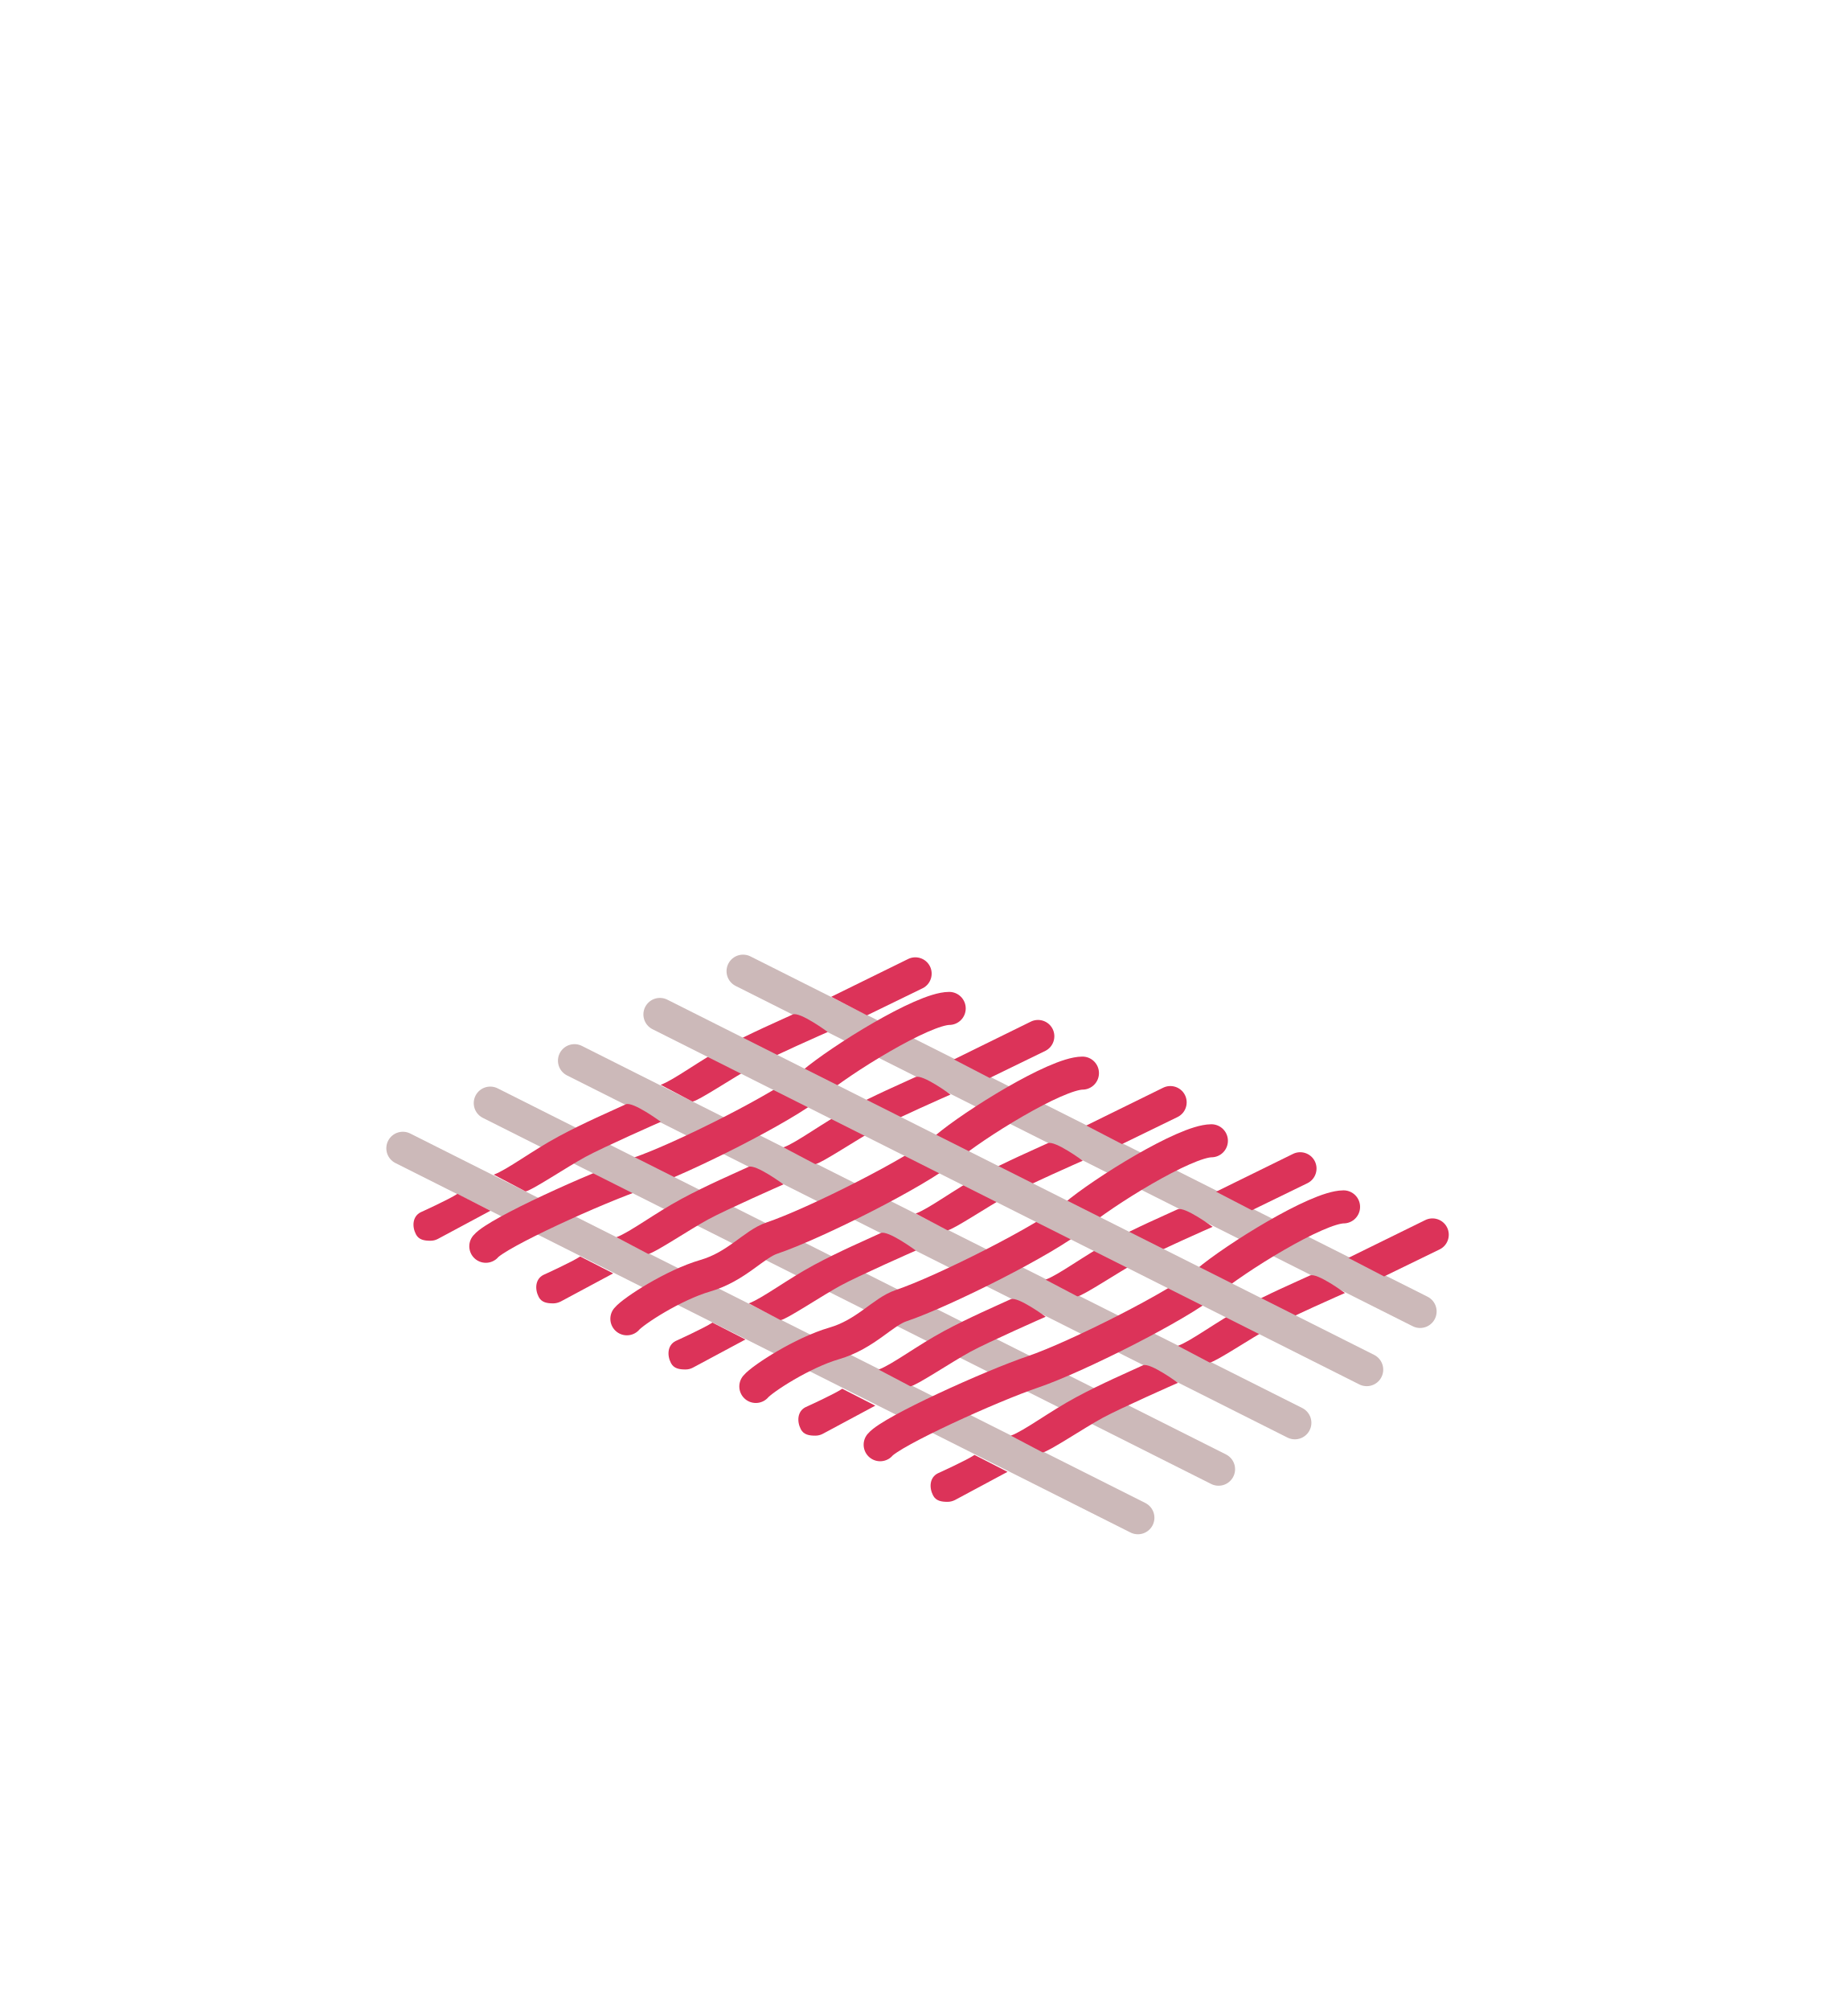
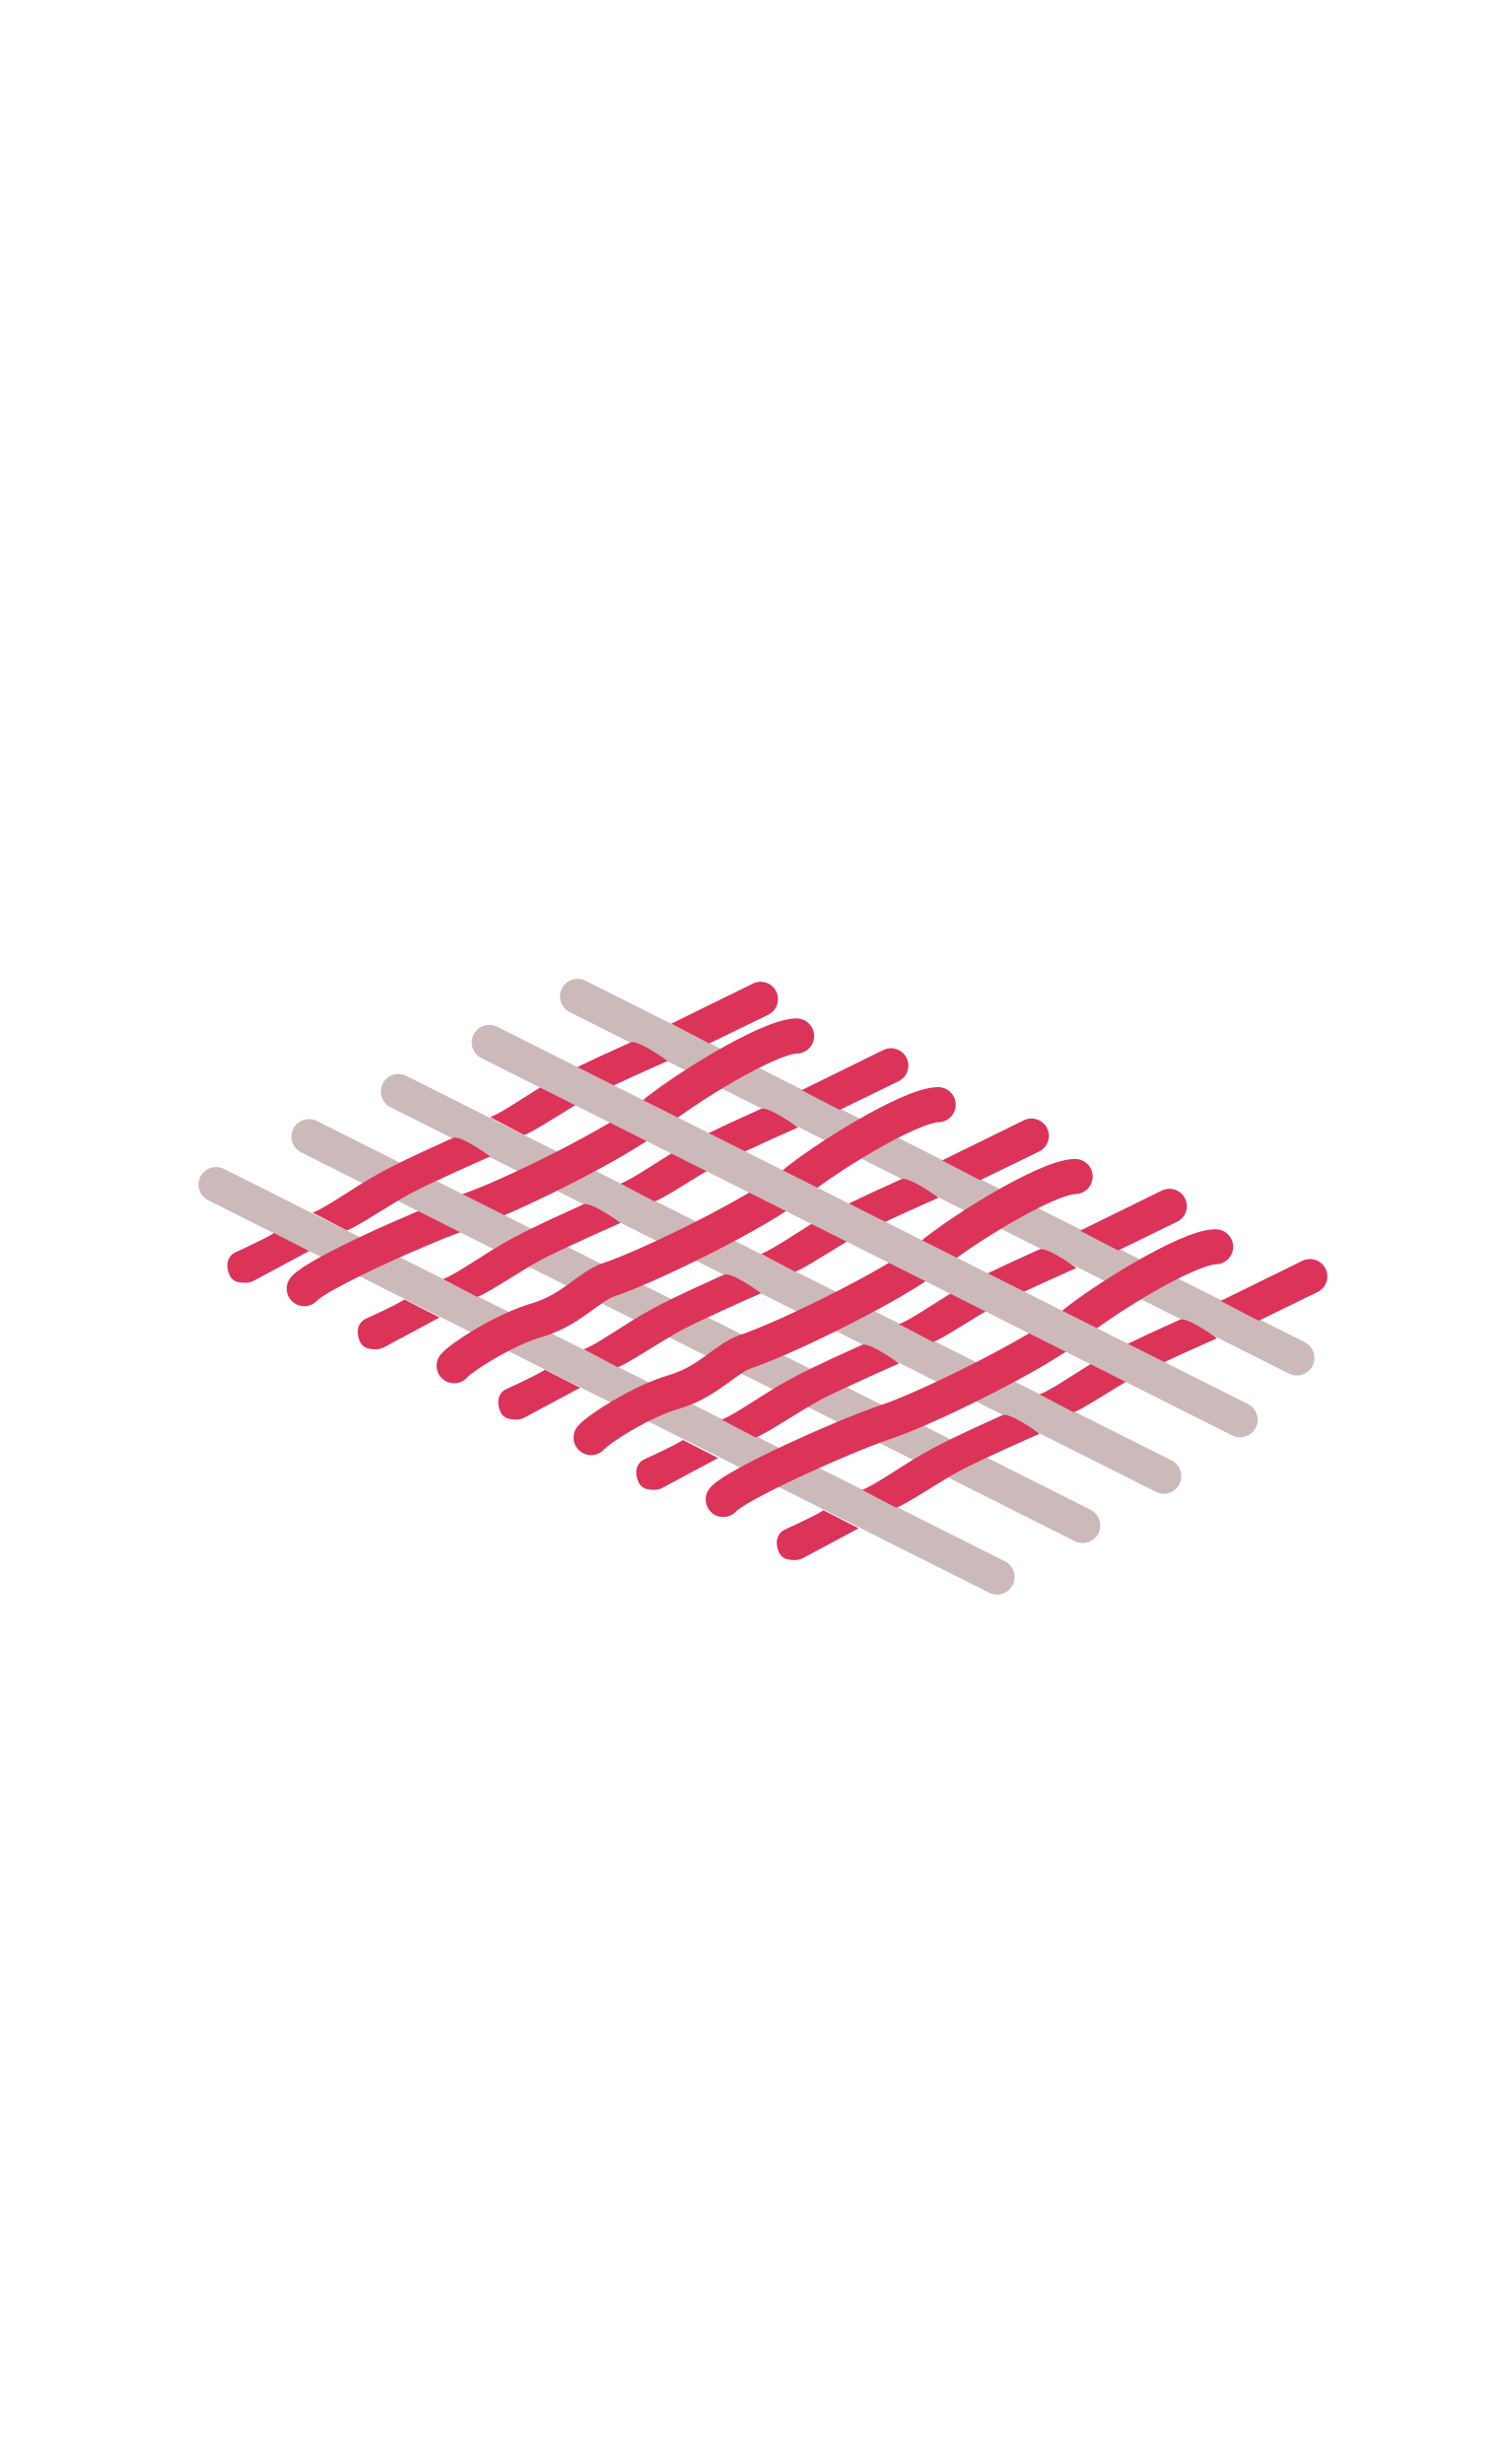
- <svg xmlns="http://www.w3.org/2000/svg" version="1.1" id="Layer_1" x="0px" y="0px" viewBox="0 0 224.28 243.89" style="enable-background:new 0 0 224.28 243.89;" xml:space="preserve">
+ <svg xmlns="http://www.w3.org/2000/svg" version="1.1" id="Layer_1" x="0px" y="0px" viewBox="0 0 257.34 422.21" style="enable-background:new 0 0 257.34 422.21;" xml:space="preserve">
  <style type="text/css">
- 	.st0{fill:none;stroke:#CCB9B9;stroke-width:4.01;stroke-linecap:round;stroke-miterlimit:10;}
- 	.st1{fill:none;stroke:#DC3359;stroke-width:6.015;stroke-linecap:round;stroke-miterlimit:10;}
- 	.st2{fill:none;stroke:#DC3359;stroke-width:4.01;stroke-linecap:round;stroke-miterlimit:10;}
+ 	.st0{fill:none;stroke:#CCB9B9;stroke-width:6.015;stroke-linecap:round;stroke-miterlimit:10;}
+ 	.st1{fill:none;stroke:#DC3359;stroke-width:9.023;stroke-linecap:round;stroke-miterlimit:10;}
+ 	.st2{fill:none;stroke:#DC3359;stroke-width:6.015;stroke-linecap:round;stroke-miterlimit:10;}
	.st3{fill:#DC3359;}
</style>
  <g>
-     <line class="st0" x1="48.89" y1="139.33" x2="138.1" y2="184.16" />
-     <line class="st0" x1="69.72" y1="128.7" x2="157.15" y2="172.64" />
-     <line class="st0" x1="90.18" y1="117.84" x2="172.35" y2="159.13" />
-     <path class="st1" d="M101.59,121.5" />
-     <path class="st1" d="M97.21,123.76" />
-     <path class="st2" d="M58.96,151.22c1.38-1.64,13.41-7.1,18.57-8.85s17.77-8.08,21.11-10.91c3.34-2.83,13.36-9.08,16.56-9.1" />
-     <line class="st0" x1="59.5" y1="133.85" x2="147.89" y2="178.27" />
+     <line class="st0" x1="37.03" y1="202.98" x2="170.85" y2="270.23" />
+     <line class="st0" x1="68.27" y1="187.04" x2="199.42" y2="252.94" />
+     <line class="st0" x1="98.97" y1="170.74" x2="222.23" y2="232.68" />
+     <path class="st1" d="M116.08,176.23" />
+     <path class="st1" d="M109.51,179.63" />
+     <path class="st2" d="M52.13,220.81c2.07-2.46,20.11-10.66,27.86-13.27c7.75-2.62,26.66-12.12,31.67-16.37s20.04-13.62,24.84-13.65" />
+     <line class="st0" x1="52.95" y1="194.77" x2="185.53" y2="261.39" />
    <g>
      <g>
-         <path class="st3" d="M100.88,120.95l9.3-4.57c0.97-0.5,2.17-0.12,2.67,0.85c0.5,0.97,0.12,2.17-0.85,2.67l-6.78,3.3     L100.88,120.95z" />
+         <path class="st3" d="M115.02,175.41l13.95-6.85c1.46-0.75,3.26-0.18,4.01,1.28c0.75,1.46,0.18,3.26-1.28,4.01l-10.17,4.95     L115.02,175.41z" />
      </g>
      <g>
-         <path class="st3" d="M52.24,150.55c-0.72,0-1.41-0.1-1.76-0.78c-0.5-0.97-0.41-2.17,0.56-2.67c0,0,3.53-1.6,4.47-2.24l4.01,2.05     l-6.38,3.42C52.86,150.48,52.55,150.55,52.24,150.55z" />
+         <path class="st3" d="M42.06,219.81c-1.08,0-2.12-0.15-2.65-1.17c-0.76-1.46-0.62-3.26,0.84-4.01c0,0,5.29-2.4,6.71-3.35     l6.02,3.08l-9.56,5.13C42.99,219.71,42.52,219.81,42.06,219.81z" />
      </g>
      <g>
-         <path class="st3" d="M59.92,142.53c1.64-0.6,4.65-2.9,7.9-4.65c3.12-1.68,6.35-3.06,8.12-3.88c0.85-0.4,4.26,2.12,4.26,2.12     s-6.95,3.06-9.14,4.25c-2.19,1.19-6.63,4.16-7.28,4.19L59.92,142.53z" />
+         <path class="st3" d="M53.58,207.78c2.46-0.9,6.98-4.35,11.85-6.97c4.68-2.52,9.53-4.58,12.18-5.82c1.28-0.59,6.39,3.17,6.39,3.17     s-10.43,4.59-13.71,6.37c-3.29,1.78-9.94,6.24-10.91,6.29L53.58,207.78z" />
      </g>
      <g>
-         <path class="st3" d="M80.18,131.63c1.64-0.6,4.65-2.9,7.9-4.65c3.12-1.68,6.35-3.06,8.12-3.88c0.85-0.4,4.26,2.12,4.26,2.12     s-6.95,3.06-9.14,4.25c-2.19,1.19-6.63,4.16-7.28,4.19L80.18,131.63z" />
+         <path class="st3" d="M83.98,191.42c2.46-0.9,6.98-4.35,11.85-6.97c4.68-2.52,9.53-4.58,12.18-5.82c1.28-0.59,6.39,3.17,6.39,3.17     s-10.43,4.59-13.71,6.37c-3.29,1.78-9.94,6.24-10.91,6.29L83.98,191.42z" />
      </g>
    </g>
    <g>
      <g>
-         <path class="st3" d="M115.77,128.55l9.3-4.57c0.97-0.5,2.17-0.12,2.67,0.85c0.5,0.97,0.12,2.17-0.85,2.67l-6.78,3.3     L115.77,128.55z" />
+         <path class="st3" d="M137.36,186.8l13.95-6.85c1.46-0.75,3.26-0.18,4.01,1.28c0.75,1.46,0.18,3.26-1.28,4.01l-10.16,4.95     L137.36,186.8z" />
      </g>
      <g>
-         <path class="st3" d="M67.14,158.15c-0.72,0-1.41-0.1-1.76-0.78c-0.5-0.97-0.41-2.17,0.56-2.67c0,0,3.53-1.6,4.47-2.24l4.01,2.05     l-6.38,3.42C67.76,158.07,67.44,158.15,67.14,158.15z" />
+         <path class="st3" d="M64.4,231.2c-1.08,0-2.12-0.15-2.65-1.17c-0.76-1.46-0.62-3.26,0.84-4.01c0,0,5.29-2.4,6.71-3.35l6.02,3.08     l-9.56,5.13C65.33,231.1,64.87,231.2,64.4,231.2z" />
      </g>
      <g>
-         <path class="st3" d="M74.81,150.12c1.64-0.6,4.65-2.9,7.9-4.65c3.12-1.68,6.35-3.06,8.12-3.88c0.85-0.4,4.26,2.12,4.26,2.12     s-6.95,3.06-9.14,4.25s-6.63,4.16-7.28,4.19L74.81,150.12z" />
+         <path class="st3" d="M75.92,219.17c2.46-0.9,6.98-4.35,11.85-6.97c4.68-2.52,9.53-4.58,12.18-5.82c1.28-0.59,6.39,3.17,6.39,3.17     s-10.43,4.59-13.71,6.37c-3.29,1.78-9.94,6.24-10.91,6.29L75.92,219.17z" />
      </g>
      <g>
-         <path class="st3" d="M95.08,139.22c1.64-0.6,4.65-2.9,7.9-4.65c3.12-1.68,6.35-3.06,8.12-3.88c0.85-0.4,4.26,2.12,4.26,2.12     s-6.95,3.06-9.14,4.25s-6.63,4.16-7.28,4.19L95.08,139.22z" />
+         <path class="st3" d="M106.32,202.81c2.46-0.9,6.98-4.35,11.85-6.97c4.68-2.52,9.53-4.58,12.18-5.82     c1.28-0.59,6.39,3.17,6.39,3.17s-10.43,4.59-13.71,6.37c-3.29,1.78-9.94,6.24-10.91,6.29L106.32,202.81z" />
      </g>
    </g>
    <g>
      <g>
-         <path class="st3" d="M131.83,136.57l9.3-4.57c0.97-0.5,2.17-0.12,2.67,0.85c0.5,0.97,0.12,2.17-0.85,2.67l-6.78,3.3     L131.83,136.57z" />
+         <path class="st3" d="M161.44,198.84l13.95-6.85c1.46-0.75,3.26-0.18,4.01,1.28c0.75,1.46,0.18,3.26-1.28,4.01l-10.17,4.95     L161.44,198.84z" />
      </g>
      <g>
-         <path class="st3" d="M83.19,166.17c-0.72,0-1.41-0.1-1.76-0.78c-0.5-0.97-0.41-2.17,0.56-2.67c0,0,3.53-1.6,4.47-2.24l4.01,2.05     l-6.38,3.42C83.81,166.1,83.5,166.17,83.19,166.17z" />
+         <path class="st3" d="M88.48,243.24c-1.08,0-2.12-0.15-2.65-1.17c-0.76-1.46-0.62-3.26,0.84-4.01c0,0,5.29-2.4,6.71-3.35     l6.02,3.08l-9.56,5.13C89.41,243.14,88.95,243.24,88.48,243.24z" />
      </g>
      <g>
-         <path class="st3" d="M90.87,158.15c1.64-0.6,4.65-2.9,7.9-4.65c3.12-1.68,6.35-3.06,8.12-3.88c0.85-0.4,4.26,2.12,4.26,2.12     s-6.95,3.06-9.14,4.25c-2.19,1.19-6.63,4.16-7.28,4.19L90.87,158.15z" />
+         <path class="st3" d="M100,231.21c2.46-0.9,6.98-4.35,11.85-6.97c4.68-2.52,9.53-4.58,12.18-5.82c1.28-0.59,6.39,3.17,6.39,3.17     s-10.43,4.59-13.71,6.37c-3.29,1.78-9.94,6.24-10.91,6.29L100,231.21z" />
      </g>
      <g>
-         <path class="st3" d="M111.13,147.25c1.64-0.6,4.65-2.9,7.9-4.65c3.12-1.68,6.35-3.06,8.12-3.88c0.85-0.4,4.26,2.12,4.26,2.12     s-6.95,3.06-9.14,4.25c-2.19,1.19-6.63,4.16-7.28,4.19L111.13,147.25z" />
+         <path class="st3" d="M130.4,214.85c2.46-0.9,6.98-4.35,11.85-6.97c4.68-2.52,9.53-4.58,12.18-5.82c1.28-0.59,6.39,3.17,6.39,3.17     s-10.43,4.59-13.71,6.37c-3.29,1.78-9.94,6.24-10.91,6.29L130.4,214.85z" />
      </g>
    </g>
-     <path class="st2" d="M91.73,168.23c0.79-0.94,5.67-4.11,9.5-5.22c3.83-1.11,5.91-3.84,8.12-4.58c5.17-1.74,17.77-8.08,21.11-10.91   s13.36-9.08,16.56-9.1" />
-     <path class="st2" d="M76.08,160.02c0.79-0.94,5.67-4.11,9.5-5.22c3.83-1.11,5.91-3.84,8.12-4.58c5.17-1.74,17.77-8.08,21.11-10.91   c3.34-2.83,13.36-9.08,16.56-9.1" />
+     <path class="st2" d="M101.29,246.33c1.19-1.41,8.5-6.17,14.25-7.84s8.87-5.75,12.18-6.87c7.75-2.62,26.66-12.12,31.67-16.37   c5.01-4.25,20.04-13.62,24.84-13.65" />
+     <path class="st2" d="M77.82,234.02c1.19-1.41,8.5-6.17,14.25-7.84s8.87-5.75,12.18-6.87c7.75-2.62,26.66-12.12,31.67-16.37   c5.01-4.25,20.04-13.62,24.84-13.65" />
    <g>
      <g>
-         <path class="st3" d="M147.59,144.6l9.3-4.57c0.97-0.5,2.17-0.12,2.67,0.85c0.5,0.97,0.12,2.17-0.85,2.67l-6.78,3.3L147.59,144.6z     " />
+         <path class="st3" d="M185.08,210.88l13.95-6.85c1.46-0.75,3.26-0.18,4.01,1.28c0.75,1.46,0.18,3.26-1.28,4.01l-10.17,4.95     L185.08,210.88z" />
      </g>
      <g>
-         <path class="st3" d="M98.95,174.2c-0.72,0-1.41-0.1-1.76-0.78c-0.5-0.97-0.41-2.17,0.56-2.67c0,0,3.53-1.6,4.47-2.24l4.01,2.05     l-6.38,3.42C99.57,174.13,99.26,174.2,98.95,174.2z" />
+         <path class="st3" d="M112.13,255.28c-1.08,0-2.12-0.15-2.65-1.17c-0.76-1.46-0.62-3.26,0.84-4.01c0,0,5.29-2.4,6.71-3.35     l6.02,3.08l-9.56,5.13C113.05,255.18,112.59,255.28,112.13,255.28z" />
      </g>
      <g>
-         <path class="st3" d="M106.63,166.18c1.64-0.6,4.65-2.9,7.9-4.65c3.12-1.68,6.35-3.06,8.12-3.88c0.85-0.4,4.26,2.12,4.26,2.12     s-6.95,3.06-9.14,4.25c-2.19,1.19-6.63,4.16-7.28,4.19L106.63,166.18z" />
+         <path class="st3" d="M123.64,243.25c2.46-0.9,6.98-4.35,11.85-6.97c4.68-2.52,9.53-4.58,12.18-5.82     c1.28-0.59,6.39,3.17,6.39,3.17s-10.43,4.59-13.71,6.37c-3.29,1.78-9.94,6.24-10.91,6.29L123.64,243.25z" />
      </g>
      <g>
-         <path class="st3" d="M126.89,155.27c1.64-0.6,4.65-2.9,7.9-4.65c3.12-1.68,6.35-3.06,8.12-3.88c0.85-0.4,4.26,2.12,4.26,2.12     s-6.95,3.06-9.14,4.25s-6.63,4.16-7.28,4.19L126.89,155.27z" />
+         <path class="st3" d="M154.04,226.89c2.46-0.9,6.98-4.35,11.85-6.97c4.68-2.52,9.53-4.58,12.18-5.82     c1.28-0.59,6.39,3.17,6.39,3.17s-10.43,4.59-13.71,6.37c-3.29,1.78-9.94,6.24-10.91,6.29L154.04,226.89z" />
      </g>
    </g>
-     <path class="st2" d="M106.82,175.3c1.38-1.64,13.41-7.1,18.57-8.85s17.77-8.08,21.11-10.91c3.34-2.83,13.36-9.08,16.56-9.1" />
+     <path class="st2" d="M123.93,256.93c2.07-2.46,20.11-10.66,27.86-13.27s26.66-12.12,31.67-16.37c5.01-4.25,20.04-13.62,24.84-13.65   " />
    <g>
      <g>
-         <path class="st3" d="M163.64,152.63l9.3-4.57c0.97-0.5,2.17-0.12,2.67,0.85c0.5,0.97,0.12,2.17-0.85,2.67l-6.78,3.3     L163.64,152.63z" />
+         <path class="st3" d="M209.16,222.92l13.95-6.85c1.46-0.75,3.26-0.18,4.01,1.28c0.75,1.46,0.18,3.26-1.28,4.01l-10.17,4.95     L209.16,222.92z" />
      </g>
      <g>
-         <path class="st3" d="M115,182.23c-0.72,0-1.41-0.1-1.76-0.78c-0.5-0.97-0.41-2.17,0.56-2.67c0,0,3.53-1.6,4.47-2.24l4.01,2.05     l-6.38,3.42C115.62,182.15,115.31,182.23,115,182.23z" />
+         <path class="st3" d="M136.21,267.32c-1.08,0-2.12-0.15-2.65-1.17c-0.76-1.46-0.62-3.26,0.84-4.01c0,0,5.29-2.4,6.71-3.35     l6.02,3.08l-9.56,5.13C137.13,267.21,136.67,267.32,136.21,267.32z" />
      </g>
      <g>
-         <path class="st3" d="M122.68,174.2c1.64-0.6,4.65-2.9,7.9-4.65c3.12-1.68,6.35-3.06,8.12-3.88c0.85-0.4,4.26,2.12,4.26,2.12     s-6.95,3.06-9.14,4.25c-2.19,1.19-6.63,4.16-7.28,4.19L122.68,174.2z" />
+         <path class="st3" d="M147.72,255.29c2.46-0.9,6.98-4.35,11.85-6.97c4.68-2.52,9.53-4.58,12.18-5.82     c1.28-0.59,6.39,3.17,6.39,3.17s-10.43,4.59-13.71,6.37c-3.29,1.78-9.94,6.24-10.91,6.29L147.72,255.29z" />
      </g>
      <g>
-         <path class="st3" d="M142.95,163.3c1.64-0.6,4.65-2.9,7.9-4.65c3.12-1.68,6.35-3.06,8.12-3.88c0.85-0.4,4.26,2.12,4.26,2.12     s-6.95,3.06-9.14,4.25c-2.19,1.19-6.63,4.16-7.28,4.19L142.95,163.3z" />
+         <path class="st3" d="M178.12,238.93c2.46-0.9,6.98-4.35,11.85-6.97c4.68-2.52,9.53-4.58,12.18-5.82     c1.28-0.59,6.39,3.17,6.39,3.17s-10.43,4.59-13.71,6.37s-9.94,6.24-10.91,6.29L178.12,238.93z" />
      </g>
    </g>
-     <line class="st0" x1="80.09" y1="123.09" x2="165.87" y2="166.19" />
+     <line class="st0" x1="83.84" y1="178.62" x2="212.5" y2="243.28" />
  </g>
</svg>
